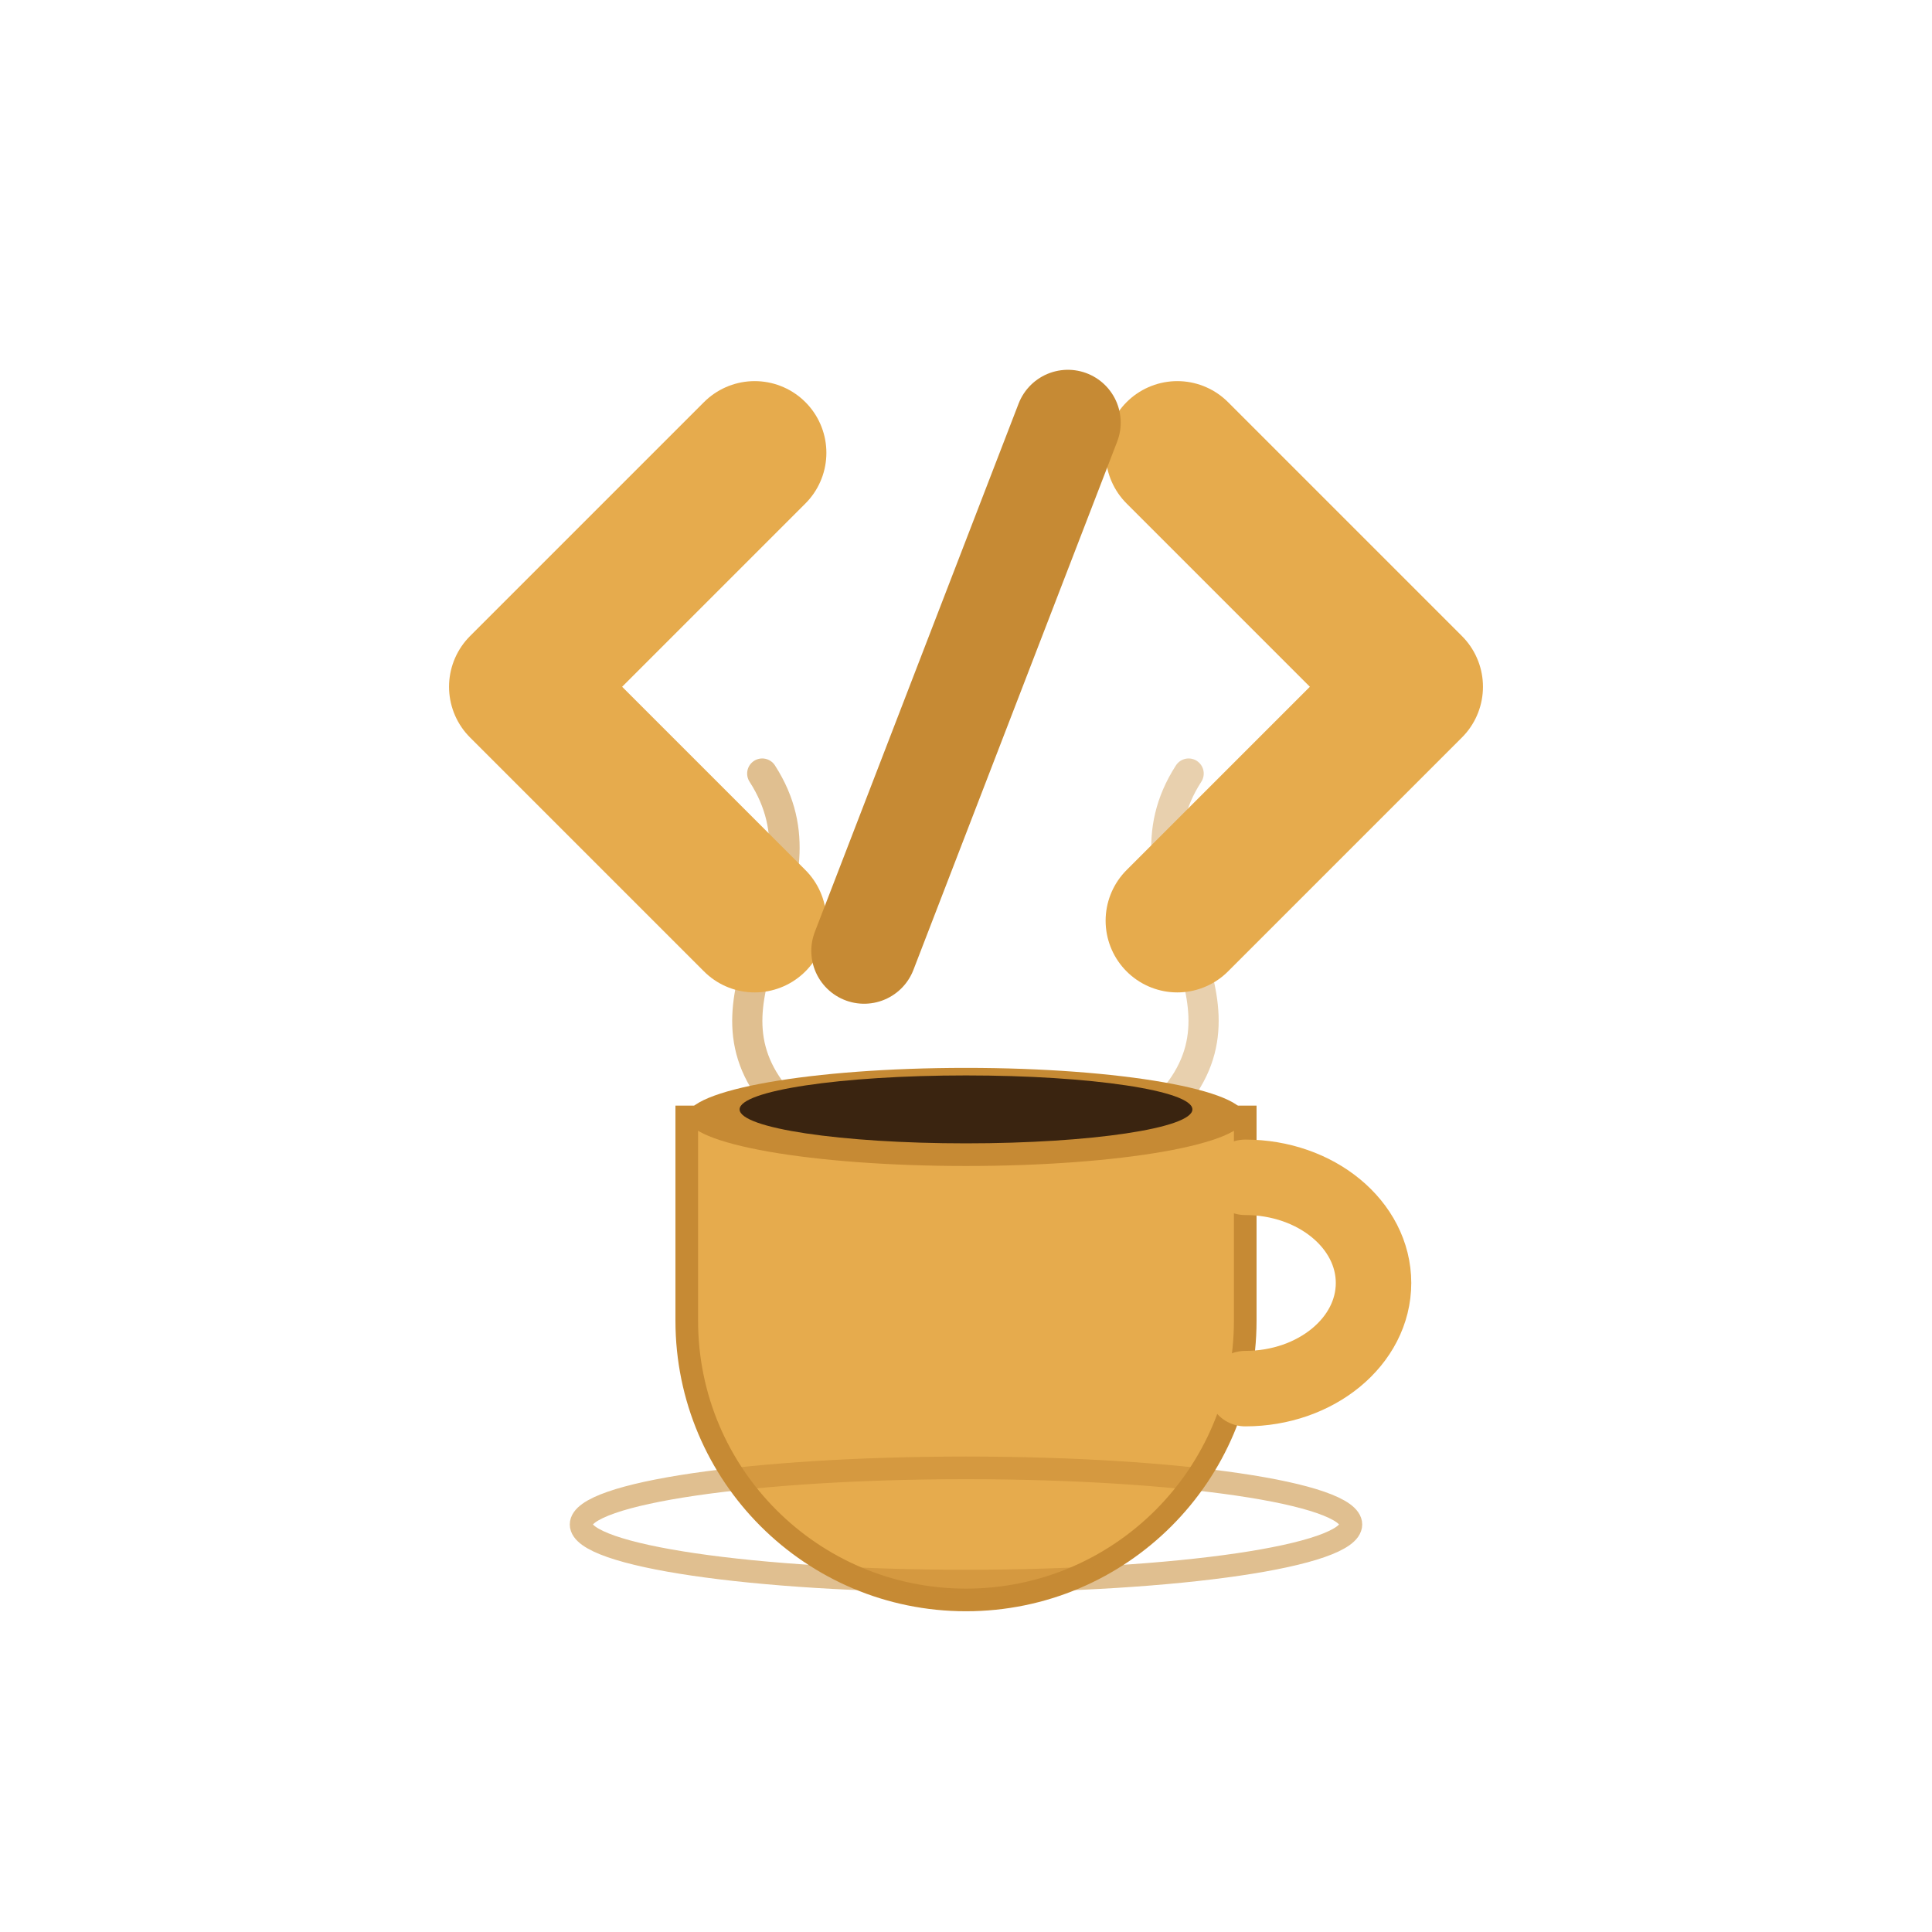
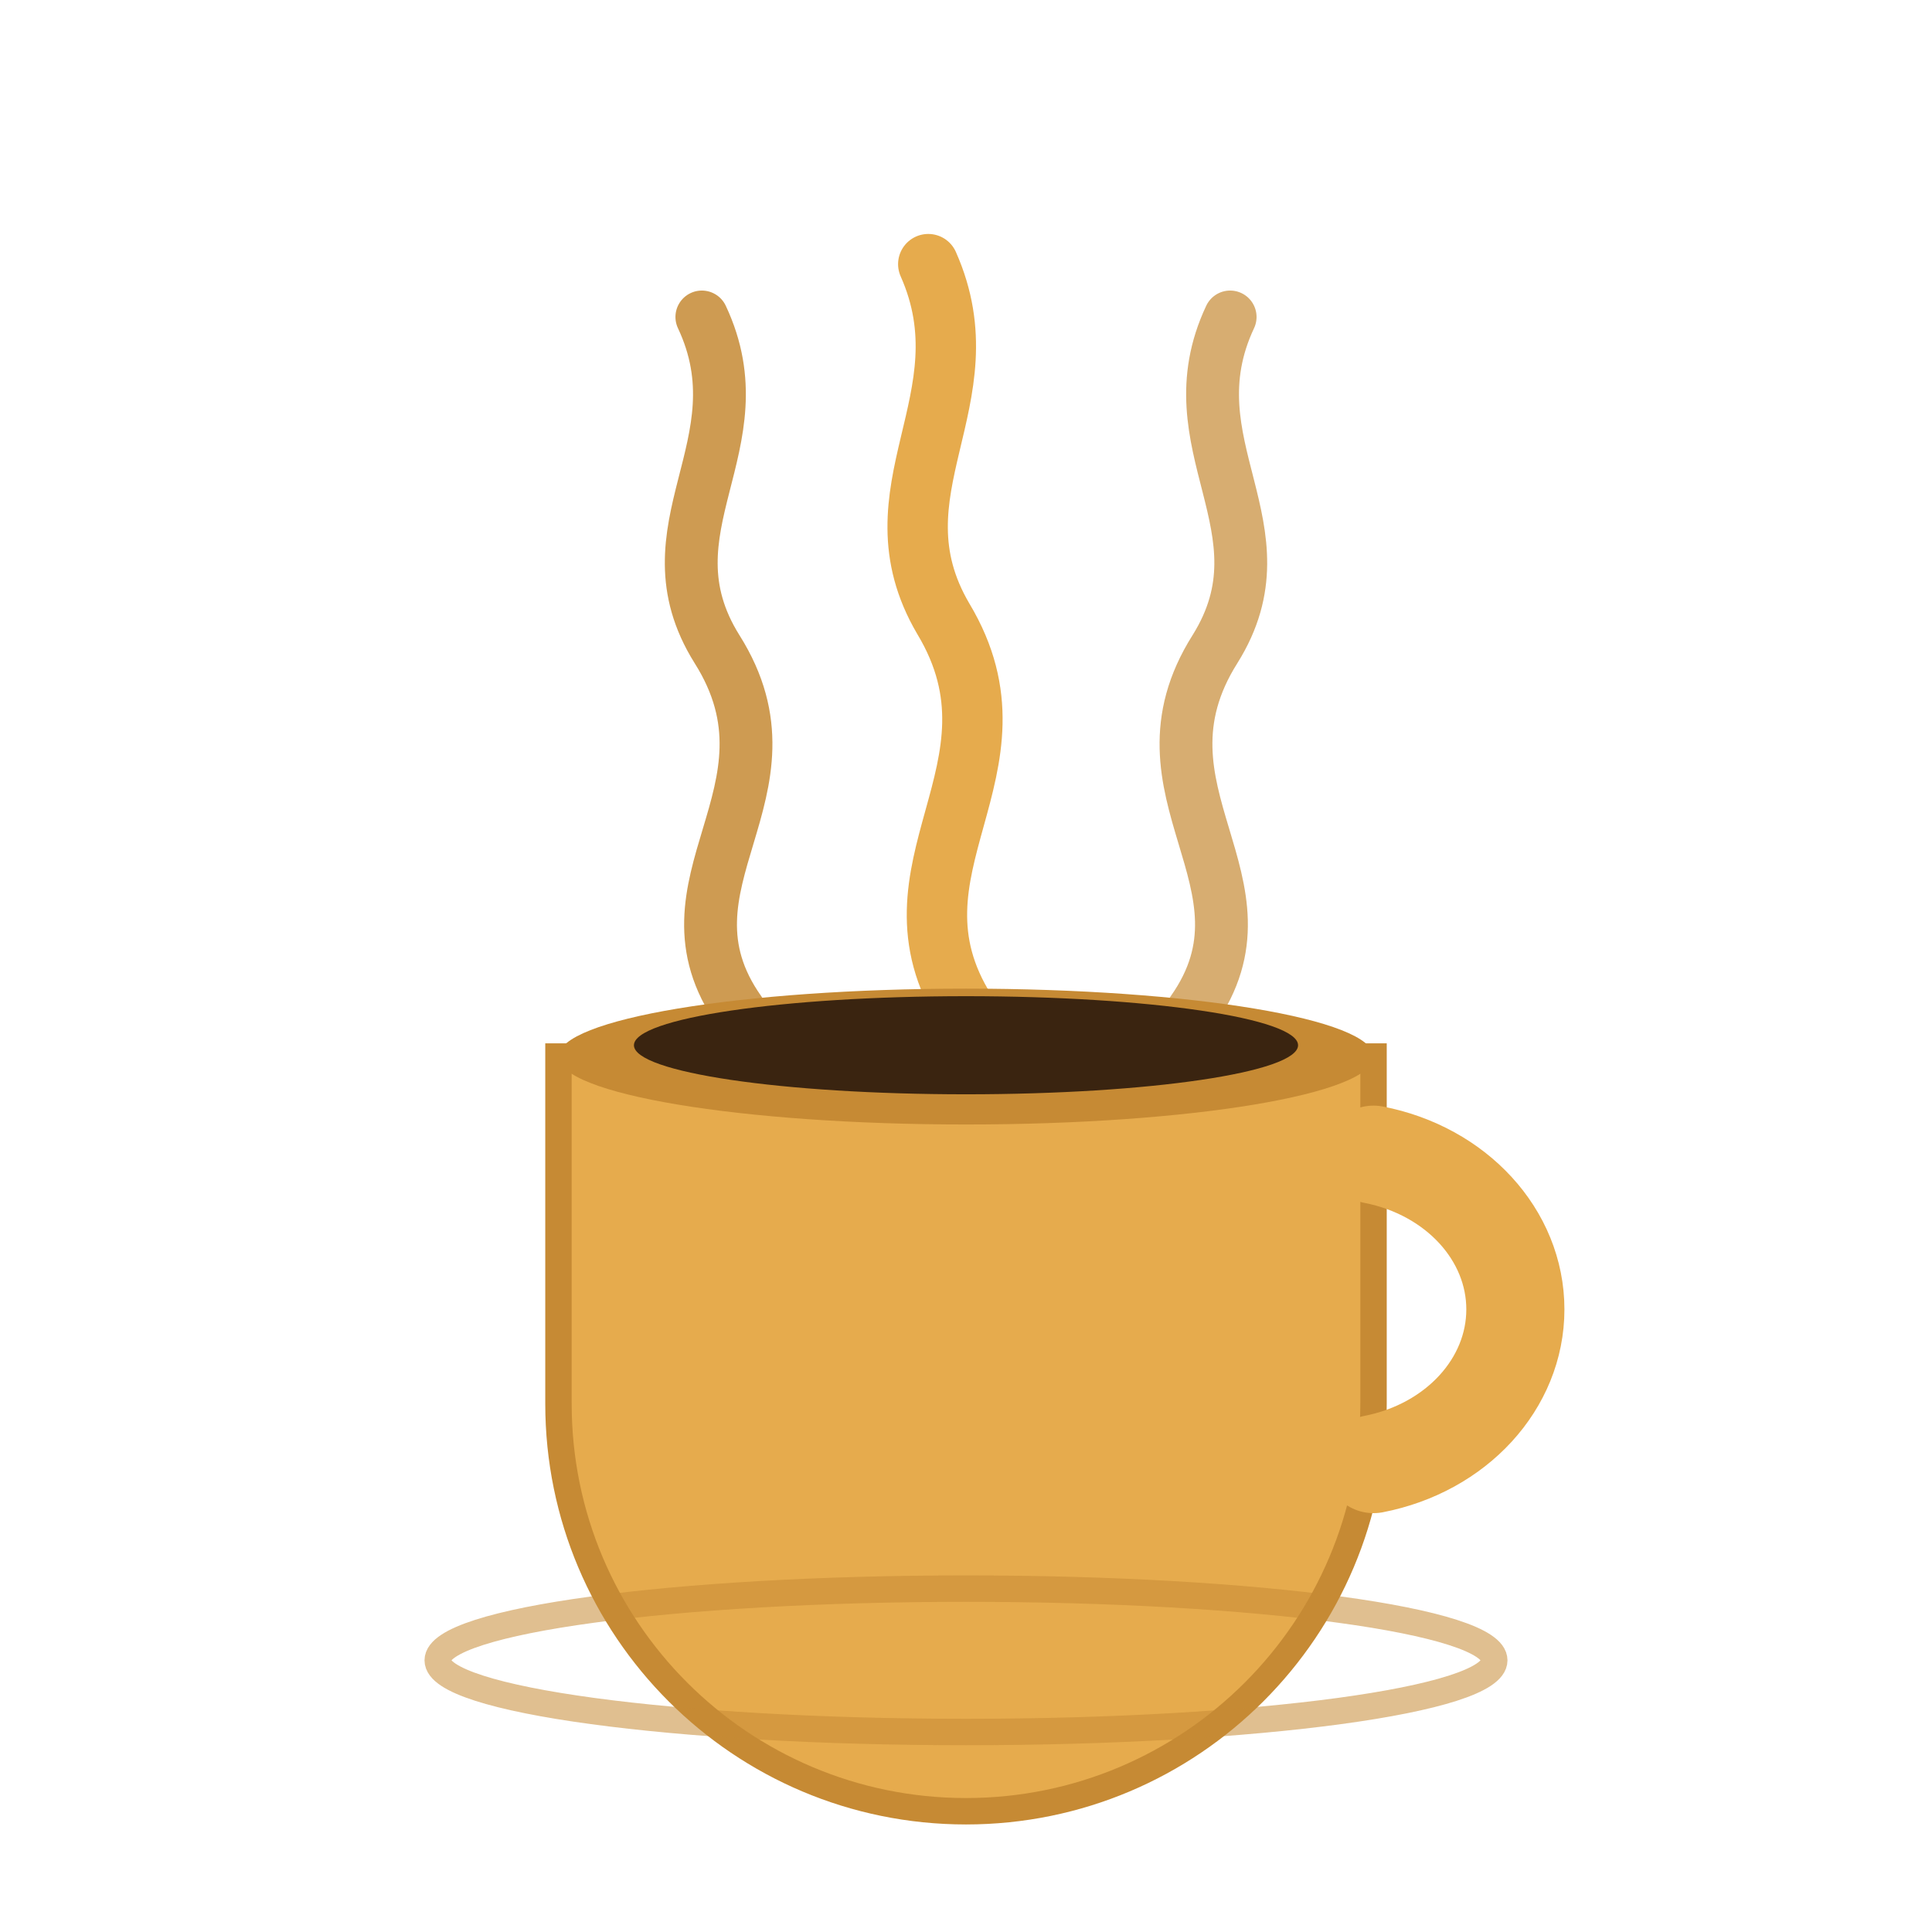
<svg xmlns="http://www.w3.org/2000/svg" viewBox="0 0 512 512">
-   <path d="M205 290 C 183 262, 222 236, 202 205" fill="none" stroke="#c68a34" stroke-width="8" stroke-linecap="round" opacity="0.55" />
-   <path d="M312 290 C 334 262, 295 236, 315 205" fill="none" stroke="#c68a34" stroke-width="8" stroke-linecap="round" opacity="0.4" />
-   <g stroke="#e6ab4d" stroke-width="38" stroke-linecap="round" stroke-linejoin="round" fill="none">
-     <polyline points="200,120 138,182 200,244" />
-     <polyline points="312,120 374,182 312,244" />
-   </g>
-   <line x1="283" y1="112" x2="229" y2="252" stroke="#c68a34" stroke-width="28" stroke-linecap="round" />
-   <path d="M182 296 h148 v54 a74 74 0 0 1 -148 0 z" fill="#e6ab4d" />
-   <path d="M182 296 h148 v54 a74 74 0 0 1 -148 0 z" fill="none" stroke="#c68a34" stroke-width="6" />
-   <path d="M330 312 a34 28 0 0 1 0 56" fill="none" stroke="#e6ab4d" stroke-width="20" stroke-linecap="round" />
-   <ellipse cx="256" cy="296" rx="74" ry="13" fill="#c68a34" />
-   <ellipse cx="256" cy="294" rx="60" ry="9" fill="#3a2410" />
-   <ellipse cx="256" cy="404" rx="102" ry="15" fill="none" stroke="#c68a34" stroke-width="6" opacity="0.55" />
+   <path d="M196 268 C 172 234, 214 210, 190 172 C 170 140, 202 118, 186 84" fill="none" stroke="#c68a34" stroke-width="14" stroke-linecap="round" opacity="0.85" />
+   <path d="M256 268 C 232 230, 274 204, 250 164 C 230 130, 262 106, 246 70" fill="none" stroke="#e6ab4d" stroke-width="16" stroke-linecap="round" />
+   <path d="M316 268 C 340 234, 298 210, 322 172 C 342 140, 310 118, 326 84" fill="none" stroke="#c68a34" stroke-width="14" stroke-linecap="round" opacity="0.7" />
+   <path d="M148 280 h216 v92 a108 108 0 0 1 -216 0 z" fill="#e6ab4d" />
+   <path d="M148 280 h216 v92 a108 108 0 0 1 -216 0 z" fill="none" stroke="#c68a34" stroke-width="7" />
+   <path d="M364 306 a48 42 0 0 1 0 82" fill="none" stroke="#e6ab4d" stroke-width="26" stroke-linecap="round" />
+   <ellipse cx="256" cy="280" rx="108" ry="18" fill="#c68a34" />
+   <ellipse cx="256" cy="277" rx="88" ry="13" fill="#3a2410" />
+   <ellipse cx="256" cy="440" rx="140" ry="19" fill="none" stroke="#c68a34" stroke-width="7" opacity="0.55" />
</svg>
